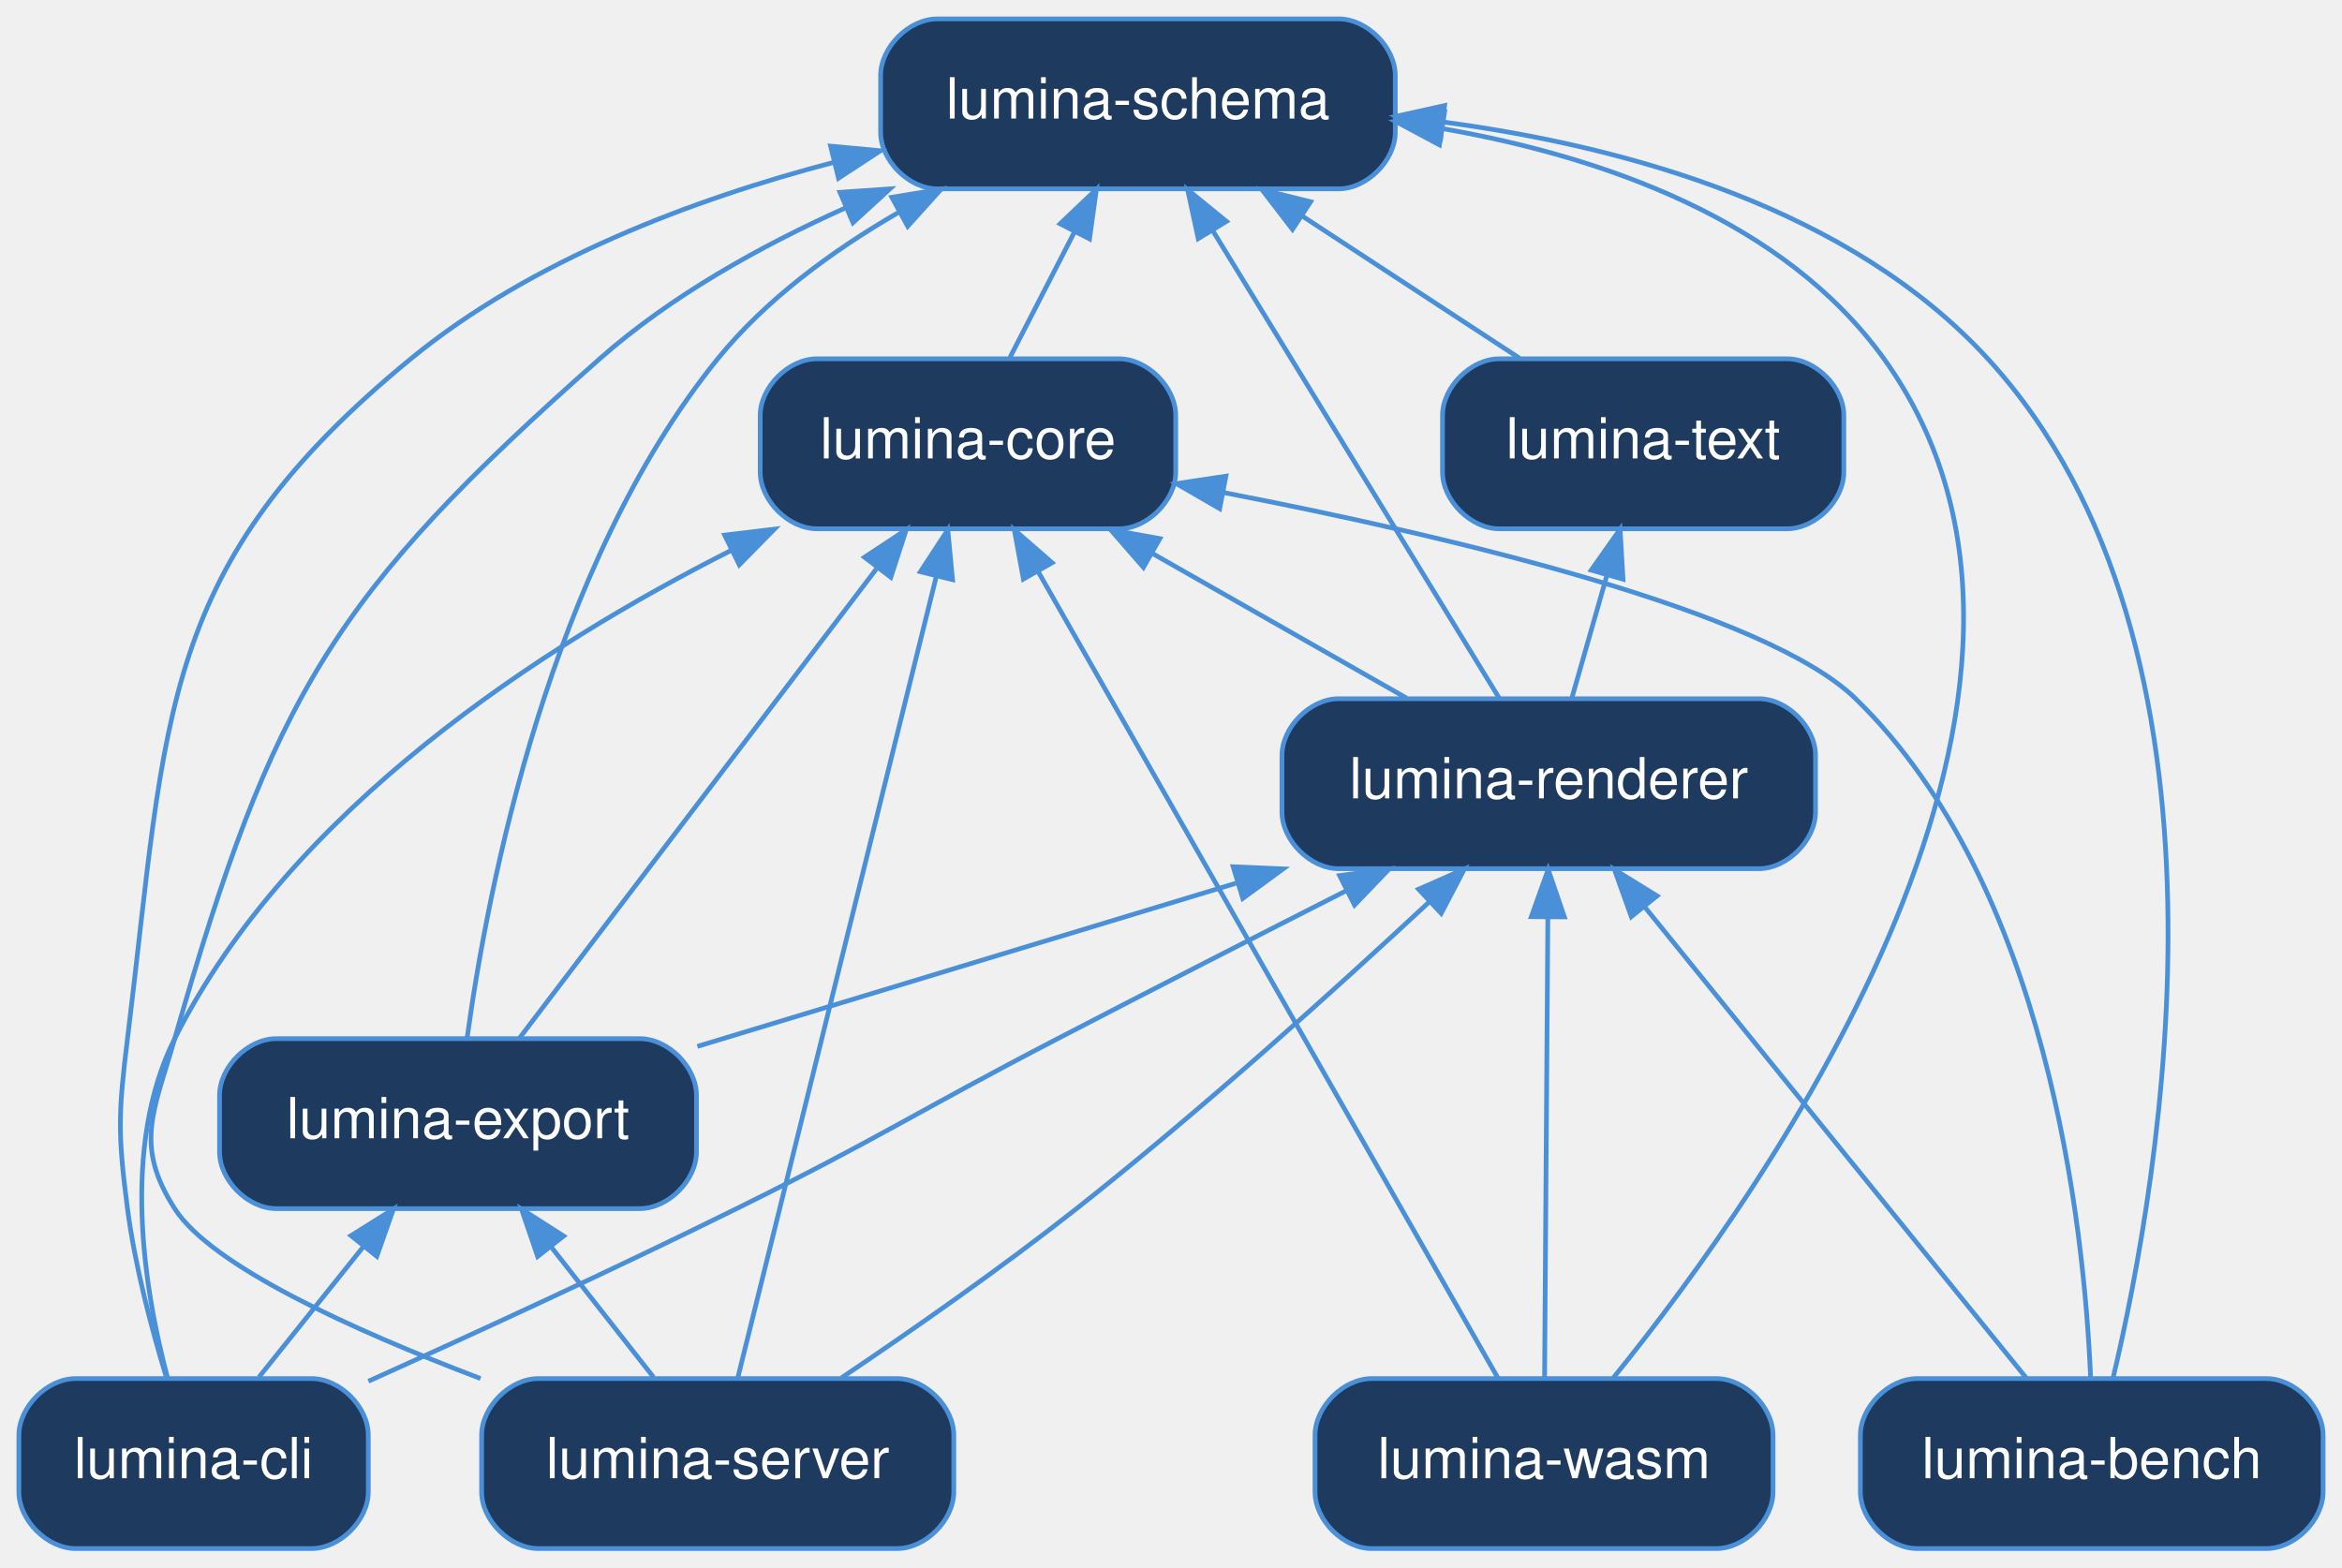
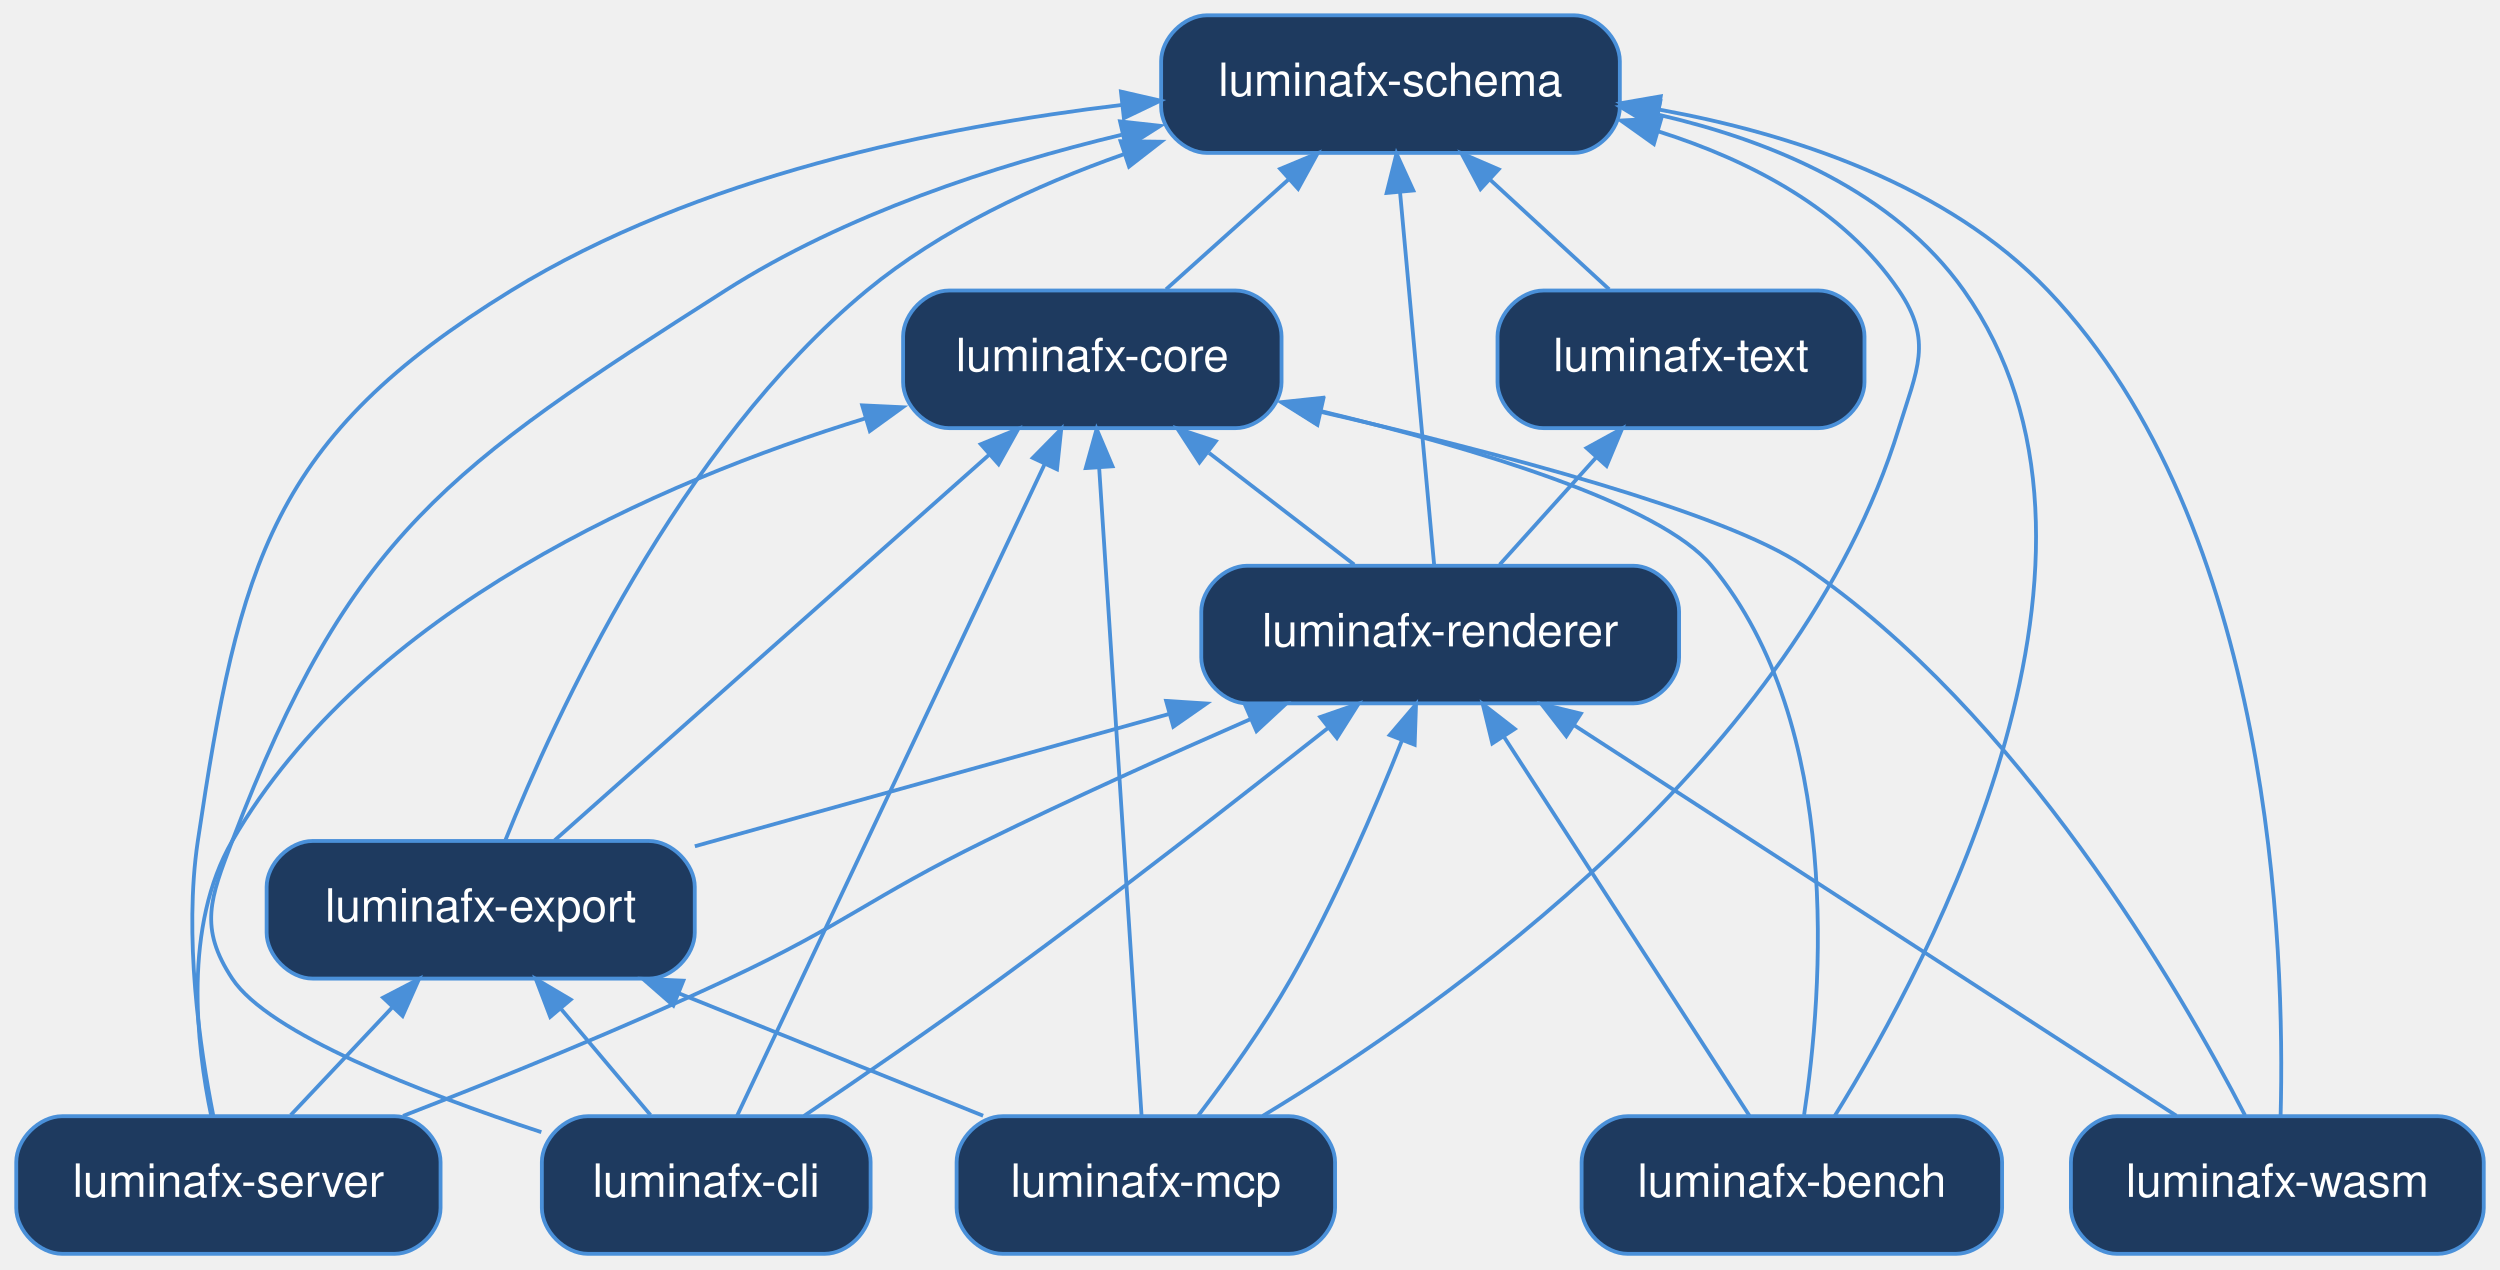
- <svg xmlns="http://www.w3.org/2000/svg" width="496pt" height="332pt" viewBox="0.00 0.00 496.00 332.00">
+ <svg xmlns="http://www.w3.org/2000/svg" width="654pt" height="332pt" viewBox="0.00 0.00 653.50 332.00">
  <g id="graph0" class="graph" transform="scale(1 1) rotate(0) translate(4 328)">
    <g id="node1" class="node">
-       <path fill="#1e3a5f" stroke="#4a90d9" d="M233,-252C233,-252 169,-252 169,-252 163,-252 157,-246 157,-240 157,-240 157,-228 157,-228 157,-222 163,-216 169,-216 169,-216 233,-216 233,-216 239,-216 245,-222 245,-228 245,-228 245,-240 245,-240 245,-246 239,-252 233,-252" />
-       <text text-anchor="middle" x="201" y="-230.9" font-family="Helvetica,sans-Serif" font-size="12.00" fill="white">lumina-core</text>
+       <path fill="#1e3a5f" stroke="#4a90d9" d="M319,-252C319,-252 244,-252 244,-252 238,-252 232,-246 232,-240 232,-240 232,-228 232,-228 232,-222 238,-216 244,-216 244,-216 319,-216 319,-216 325,-216 331,-222 331,-228 331,-228 331,-240 331,-240 331,-246 325,-252 319,-252" />
+       <text text-anchor="middle" x="281.5" y="-230.9" font-family="Helvetica,sans-Serif" font-size="12.00" fill="white">luminafx-core</text>
    </g>
    <g id="node2" class="node">
-       <path fill="#1e3a5f" stroke="#4a90d9" d="M279.5,-324C279.5,-324 194.5,-324 194.5,-324 188.5,-324 182.5,-318 182.5,-312 182.5,-312 182.5,-300 182.5,-300 182.5,-294 188.5,-288 194.5,-288 194.5,-288 279.5,-288 279.5,-288 285.5,-288 291.5,-294 291.5,-300 291.5,-300 291.5,-312 291.5,-312 291.5,-318 285.5,-324 279.5,-324" />
-       <text text-anchor="middle" x="237" y="-302.9" font-family="Helvetica,sans-Serif" font-size="12.00" fill="white">lumina-schema</text>
+       <path fill="#1e3a5f" stroke="#4a90d9" d="M407.5,-324C407.5,-324 311.5,-324 311.5,-324 305.5,-324 299.5,-318 299.5,-312 299.5,-312 299.5,-300 299.5,-300 299.5,-294 305.5,-288 311.5,-288 311.5,-288 407.5,-288 407.5,-288 413.5,-288 419.5,-294 419.5,-300 419.5,-300 419.5,-312 419.5,-312 419.5,-318 413.5,-324 407.5,-324" />
+       <text text-anchor="middle" x="359.5" y="-302.9" font-family="Helvetica,sans-Serif" font-size="12.00" fill="white">luminafx-schema</text>
    </g>
    <g id="edge1" class="edge">
-       <path fill="none" stroke="#4a90d9" d="M209.9,-252.3C214,-260.27 218.95,-269.9 223.49,-278.74" />
-       <polygon fill="#4a90d9" stroke="#4a90d9" points="220.52,-280.6 228.2,-287.9 226.74,-277.4 220.52,-280.6" />
+       <path fill="none" stroke="#4a90d9" d="M300.78,-252.3C310.42,-260.95 322.23,-271.55 332.73,-280.97" />
+       <polygon fill="#4a90d9" stroke="#4a90d9" points="330.66,-283.82 340.44,-287.9 335.34,-278.61 330.66,-283.82" />
    </g>
    <g id="node3" class="node">
-       <path fill="#1e3a5f" stroke="#4a90d9" d="M368.5,-180C368.5,-180 279.5,-180 279.5,-180 273.5,-180 267.5,-174 267.5,-168 267.5,-168 267.5,-156 267.5,-156 267.5,-150 273.5,-144 279.5,-144 279.5,-144 368.5,-144 368.5,-144 374.5,-144 380.5,-150 380.5,-156 380.5,-156 380.5,-168 380.5,-168 380.5,-174 374.5,-180 368.5,-180" />
-       <text text-anchor="middle" x="324" y="-158.9" font-family="Helvetica,sans-Serif" font-size="12.00" fill="white">lumina-renderer</text>
+       <path fill="#1e3a5f" stroke="#4a90d9" d="M423,-180C423,-180 322,-180 322,-180 316,-180 310,-174 310,-168 310,-168 310,-156 310,-156 310,-150 316,-144 322,-144 322,-144 423,-144 423,-144 429,-144 435,-150 435,-156 435,-156 435,-168 435,-168 435,-174 429,-180 423,-180" />
+       <text text-anchor="middle" x="372.5" y="-158.9" font-family="Helvetica,sans-Serif" font-size="12.00" fill="white">luminafx-renderer</text>
    </g>
    <g id="edge2" class="edge">
-       <path fill="none" stroke="#4a90d9" d="M293.91,-180.12C277.68,-189.36 257.46,-200.87 240.03,-210.79" />
-       <polygon fill="#4a90d9" stroke="#4a90d9" points="238.16,-207.82 231.2,-215.81 241.63,-213.91 238.16,-207.82" />
+       <path fill="none" stroke="#4a90d9" d="M350.01,-180.3C338.54,-189.12 324.44,-199.97 312.02,-209.53" />
+       <polygon fill="#4a90d9" stroke="#4a90d9" points="309.53,-207.02 303.74,-215.9 313.8,-212.57 309.53,-207.02" />
    </g>
    <g id="edge3" class="edge">
-       <path fill="none" stroke="#4a90d9" d="M313.51,-180.13C298.42,-204.76 270.48,-250.36 252.86,-279.12" />
-       <polygon fill="#4a90d9" stroke="#4a90d9" points="249.77,-277.46 247.53,-287.81 255.74,-281.11 249.77,-277.46" />
+       <path fill="none" stroke="#4a90d9" d="M370.93,-180.13C368.72,-204.33 364.65,-248.79 362.01,-277.61" />
+       <polygon fill="#4a90d9" stroke="#4a90d9" points="358.5,-277.53 361.07,-287.81 365.47,-278.17 358.5,-277.53" />
    </g>
    <g id="node4" class="node">
-       <path fill="#1e3a5f" stroke="#4a90d9" d="M374.5,-252C374.5,-252 313.5,-252 313.5,-252 307.5,-252 301.5,-246 301.5,-240 301.5,-240 301.5,-228 301.5,-228 301.5,-222 307.5,-216 313.5,-216 313.5,-216 374.5,-216 374.5,-216 380.5,-216 386.5,-222 386.5,-228 386.5,-228 386.5,-240 386.5,-240 386.5,-246 380.5,-252 374.5,-252" />
-       <text text-anchor="middle" x="344" y="-230.9" font-family="Helvetica,sans-Serif" font-size="12.00" fill="white">lumina-text</text>
+       <path fill="#1e3a5f" stroke="#4a90d9" d="M471.5,-252C471.5,-252 399.5,-252 399.5,-252 393.5,-252 387.5,-246 387.5,-240 387.5,-240 387.5,-228 387.5,-228 387.5,-222 393.5,-216 399.5,-216 399.5,-216 471.5,-216 471.5,-216 477.5,-216 483.5,-222 483.5,-228 483.5,-228 483.5,-240 483.5,-240 483.5,-246 477.5,-252 471.5,-252" />
+       <text text-anchor="middle" x="435.5" y="-230.9" font-family="Helvetica,sans-Serif" font-size="12.00" fill="white">luminafx-text</text>
    </g>
    <g id="edge4" class="edge">
-       <path fill="none" stroke="#4a90d9" d="M328.94,-180.3C331.17,-188.1 333.85,-197.49 336.33,-206.17" />
-       <polygon fill="#4a90d9" stroke="#4a90d9" points="333,-207.24 339.11,-215.9 339.73,-205.32 333,-207.24" />
+       <path fill="none" stroke="#4a90d9" d="M388.07,-180.3C395.7,-188.78 405.02,-199.14 413.38,-208.42" />
+       <polygon fill="#4a90d9" stroke="#4a90d9" points="410.81,-210.8 420.11,-215.9 416.02,-206.12 410.81,-210.8" />
    </g>
    <g id="edge5" class="edge">
-       <path fill="none" stroke="#4a90d9" d="M317.82,-252.12C303.96,-261.19 286.76,-272.45 271.79,-282.24" />
-       <polygon fill="#4a90d9" stroke="#4a90d9" points="269.73,-279.41 263.28,-287.81 273.56,-285.26 269.73,-279.41" />
+       <path fill="none" stroke="#4a90d9" d="M416.71,-252.3C407.33,-260.95 395.82,-271.55 385.59,-280.97" />
+       <polygon fill="#4a90d9" stroke="#4a90d9" points="383.05,-278.55 378.07,-287.9 387.8,-283.7 383.05,-278.55" />
    </g>
    <g id="node5" class="node">
-       <path fill="#1e3a5f" stroke="#4a90d9" d="M131.5,-108C131.5,-108 54.5,-108 54.5,-108 48.5,-108 42.5,-102 42.5,-96 42.5,-96 42.5,-84 42.5,-84 42.5,-78 48.5,-72 54.5,-72 54.5,-72 131.5,-72 131.5,-72 137.5,-72 143.5,-78 143.5,-84 143.5,-84 143.5,-96 143.5,-96 143.5,-102 137.5,-108 131.5,-108" />
-       <text text-anchor="middle" x="93" y="-86.9" font-family="Helvetica,sans-Serif" font-size="12.00" fill="white">lumina-export</text>
+       <path fill="#1e3a5f" stroke="#4a90d9" d="M165.5,-108C165.5,-108 77.5,-108 77.5,-108 71.5,-108 65.5,-102 65.5,-96 65.5,-96 65.5,-84 65.5,-84 65.5,-78 71.5,-72 77.5,-72 77.5,-72 165.5,-72 165.5,-72 171.5,-72 177.5,-78 177.5,-84 177.5,-84 177.5,-96 177.5,-96 177.5,-102 171.5,-108 165.5,-108" />
+       <text text-anchor="middle" x="121.5" y="-86.9" font-family="Helvetica,sans-Serif" font-size="12.00" fill="white">luminafx-export</text>
    </g>
    <g id="edge6" class="edge">
-       <path fill="none" stroke="#4a90d9" d="M106.03,-108.13C124.84,-132.86 159.75,-178.76 181.6,-207.49" />
-       <polygon fill="#4a90d9" stroke="#4a90d9" points="179.09,-209.97 187.93,-215.81 184.66,-205.73 179.09,-209.97" />
+       <path fill="none" stroke="#4a90d9" d="M140.8,-108.13C169.15,-133.29 222.17,-180.35 254.41,-208.96" />
+       <polygon fill="#4a90d9" stroke="#4a90d9" points="252.33,-211.79 262.13,-215.81 256.98,-206.56 252.33,-211.79" />
    </g>
    <g id="edge8" class="edge">
-       <path fill="none" stroke="#4a90d9" d="M94.93,-108.14C99.27,-139.77 112.37,-208.07 148,-252 158.22,-264.6 172.3,-274.91 186.23,-282.97" />
-       <polygon fill="#4a90d9" stroke="#4a90d9" points="184.88,-286.21 195.33,-287.94 188.24,-280.07 184.88,-286.21" />
+       <path fill="none" stroke="#4a90d9" d="M127.91,-108.09C140.92,-140.54 173.38,-211.47 222.5,-252 241.86,-267.98 266.59,-279.5 289.7,-287.64" />
+       <polygon fill="#4a90d9" stroke="#4a90d9" points="288.89,-291.06 299.48,-290.92 291.11,-284.42 288.89,-291.06" />
    </g>
    <g id="edge7" class="edge">
-       <path fill="none" stroke="#4a90d9" d="M143.69,-106.36C177.2,-116.51 221.46,-129.93 257.75,-140.92" />
-       <polygon fill="#4a90d9" stroke="#4a90d9" points="257.17,-144.41 267.75,-143.96 259.2,-137.71 257.17,-144.41" />
+       <path fill="none" stroke="#4a90d9" d="M177.52,-106.62C214.15,-116.84 262.31,-130.27 301.6,-141.23" />
+       <polygon fill="#4a90d9" stroke="#4a90d9" points="300.81,-144.64 311.38,-143.96 302.69,-137.9 300.81,-144.64" />
    </g>
    <g id="node6" class="node">
-       <path fill="#1e3a5f" stroke="#4a90d9" d="M186,-36C186,-36 110,-36 110,-36 104,-36 98,-30 98,-24 98,-24 98,-12 98,-12 98,-6 104,0 110,0 110,0 186,0 186,0 192,0 198,-6 198,-12 198,-12 198,-24 198,-24 198,-30 192,-36 186,-36" />
-       <text text-anchor="middle" x="148" y="-14.9" font-family="Helvetica,sans-Serif" font-size="12.00" fill="white">lumina-server</text>
+       <path fill="#1e3a5f" stroke="#4a90d9" d="M99,-36C99,-36 12,-36 12,-36 6,-36 0,-30 0,-24 0,-24 0,-12 0,-12 0,-6 6,0 12,0 12,0 99,0 99,0 105,0 111,-6 111,-12 111,-12 111,-24 111,-24 111,-30 105,-36 99,-36" />
+       <text text-anchor="middle" x="55.5" y="-14.9" font-family="Helvetica,sans-Serif" font-size="12.00" fill="white">luminafx-server</text>
    </g>
    <g id="edge9" class="edge">
-       <path fill="none" stroke="#4a90d9" d="M152.25,-36.15C161.43,-73.25 183.22,-161.19 194.29,-205.9" />
-       <polygon fill="#4a90d9" stroke="#4a90d9" points="190.93,-206.9 196.73,-215.77 197.73,-205.22 190.93,-206.9" />
+       <path fill="none" stroke="#4a90d9" d="M51.02,-36.03C47.05,-54.97 43.66,-85.8 56.5,-108 91.57,-168.63 168.05,-201.88 222.07,-218.54" />
+       <polygon fill="#4a90d9" stroke="#4a90d9" points="221.3,-221.96 231.89,-221.46 223.3,-215.25 221.3,-221.96" />
    </g>
    <g id="edge12" class="edge">
-       <path fill="none" stroke="#4a90d9" d="M97.76,-36.01C70.47,-46.38 40.73,-59.92 33,-72 24.37,-85.47 28.59,-92.62 33,-108 53.81,-180.55 66.44,-202.03 123,-252 138.04,-265.29 156.99,-275.87 175.09,-283.98" />
-       <polygon fill="#4a90d9" stroke="#4a90d9" points="173.89,-287.27 184.46,-287.99 176.65,-280.83 173.89,-287.27" />
+       <path fill="none" stroke="#4a90d9" d="M51.55,-36.13C47.98,-54.11 43.79,-83.14 47.5,-108 58.38,-180.84 66.76,-213.42 129.5,-252 177.89,-281.76 241.33,-294.83 289.32,-300.56" />
+       <polygon fill="#4a90d9" stroke="#4a90d9" points="288.99,-304.04 299.31,-301.67 289.76,-297.09 288.99,-304.04" />
    </g>
    <g id="edge11" class="edge">
-       <path fill="none" stroke="#4a90d9" d="M174.23,-36.17C189.13,-46.2 207.96,-59.34 224,-72 250.41,-92.85 278.94,-118.58 298.73,-137" />
-       <polygon fill="#4a90d9" stroke="#4a90d9" points="296.44,-139.65 306.13,-143.93 301.22,-134.54 296.44,-139.65" />
+       <path fill="none" stroke="#4a90d9" d="M101.19,-36.08C126.6,-45.93 158.63,-58.92 186.5,-72 217.1,-86.36 223.15,-93.11 253.5,-108 276.05,-119.06 301.43,-130.5 322.95,-139.91" />
+       <polygon fill="#4a90d9" stroke="#4a90d9" points="321.65,-143.16 332.22,-143.94 324.45,-136.74 321.65,-143.16" />
    </g>
    <g id="edge10" class="edge">
-       <path fill="none" stroke="#4a90d9" d="M134.4,-36.3C127.88,-44.61 119.93,-54.72 112.75,-63.86" />
-       <polygon fill="#4a90d9" stroke="#4a90d9" points="109.87,-61.87 106.44,-71.9 115.37,-66.19 109.87,-61.87" />
+       <path fill="none" stroke="#4a90d9" d="M71.81,-36.3C79.81,-44.78 89.57,-55.14 98.32,-64.42" />
+       <polygon fill="#4a90d9" stroke="#4a90d9" points="95.97,-67.02 105.37,-71.9 101.06,-62.22 95.97,-67.02" />
    </g>
    <g id="node7" class="node">
-       <path fill="#1e3a5f" stroke="#4a90d9" d="M359.5,-36C359.5,-36 286.5,-36 286.5,-36 280.5,-36 274.5,-30 274.5,-24 274.5,-24 274.5,-12 274.5,-12 274.5,-6 280.5,0 286.5,0 286.5,0 359.5,0 359.5,0 365.5,0 371.5,-6 371.5,-12 371.5,-12 371.5,-24 371.5,-24 371.5,-30 365.5,-36 359.5,-36" />
-       <text text-anchor="middle" x="323" y="-14.9" font-family="Helvetica,sans-Serif" font-size="12.00" fill="white">lumina-wasm</text>
+       <path fill="#1e3a5f" stroke="#4a90d9" d="M333,-36C333,-36 258,-36 258,-36 252,-36 246,-30 246,-24 246,-24 246,-12 246,-12 246,-6 252,0 258,0 258,0 333,0 333,0 339,0 345,-6 345,-12 345,-12 345,-24 345,-24 345,-30 339,-36 333,-36" />
+       <text text-anchor="middle" x="295.5" y="-14.9" font-family="Helvetica,sans-Serif" font-size="12.00" fill="white">luminafx-mcp</text>
    </g>
    <g id="edge13" class="edge">
-       <path fill="none" stroke="#4a90d9" d="M313.22,-36.15C291.9,-73.56 241.09,-162.68 215.81,-207.02" />
-       <polygon fill="#4a90d9" stroke="#4a90d9" points="212.74,-205.35 210.82,-215.77 218.82,-208.81 212.74,-205.35" />
+       <path fill="none" stroke="#4a90d9" d="M294.38,-36.15C291.96,-73.17 286.22,-160.82 283.29,-205.61" />
+       <polygon fill="#4a90d9" stroke="#4a90d9" points="279.79,-205.56 282.63,-215.77 286.77,-206.02 279.79,-205.56" />
+     </g>
+     <g id="edge16" class="edge">
+       <path fill="none" stroke="#4a90d9" d="M326.08,-36.08C374.52,-65.34 466.09,-130.25 492.5,-216 497.21,-231.29 501.48,-238.76 492.5,-252 478.1,-273.25 453.67,-285.98 429.65,-293.6" />
+       <polygon fill="#4a90d9" stroke="#4a90d9" points="428.4,-290.32 419.77,-296.47 430.35,-297.04 428.4,-290.32" />
    </g>
    <g id="edge15" class="edge">
-       <path fill="none" stroke="#4a90d9" d="M337.68,-36.16C370.87,-77.12 445.06,-182.4 395,-252 373.79,-281.48 335.4,-294.79 301.77,-300.71" />
-       <polygon fill="#4a90d9" stroke="#4a90d9" points="300.85,-297.31 291.51,-302.31 301.93,-304.22 300.85,-297.31" />
+       <path fill="none" stroke="#4a90d9" d="M309.12,-36.05C316.83,-46.16 326.33,-59.41 333.5,-72 344.98,-92.16 355.38,-116.35 362.55,-134.42" />
+       <polygon fill="#4a90d9" stroke="#4a90d9" points="359.3,-135.71 366.18,-143.76 365.82,-133.17 359.3,-135.71" />
    </g>
    <g id="edge14" class="edge">
-       <path fill="none" stroke="#4a90d9" d="M323.12,-36.13C323.29,-60.33 323.6,-104.79 323.81,-133.61" />
-       <polygon fill="#4a90d9" stroke="#4a90d9" points="320.31,-133.84 323.88,-143.81 327.31,-133.79 320.31,-133.84" />
+       <path fill="none" stroke="#4a90d9" d="M252.93,-36.12C228.94,-45.78 198.77,-57.91 173.4,-68.12" />
+       <polygon fill="#4a90d9" stroke="#4a90d9" points="171.9,-64.95 163.93,-71.93 174.51,-71.45 171.9,-64.95" />
    </g>
    <g id="node8" class="node">
-       <path fill="#1e3a5f" stroke="#4a90d9" d="M476,-36C476,-36 402,-36 402,-36 396,-36 390,-30 390,-24 390,-24 390,-12 390,-12 390,-6 396,0 402,0 402,0 476,0 476,0 482,0 488,-6 488,-12 488,-12 488,-24 488,-24 488,-30 482,-36 476,-36" />
-       <text text-anchor="middle" x="439" y="-14.9" font-family="Helvetica,sans-Serif" font-size="12.00" fill="white">lumina-bench</text>
+       <path fill="#1e3a5f" stroke="#4a90d9" d="M633.5,-36C633.5,-36 549.5,-36 549.5,-36 543.5,-36 537.5,-30 537.5,-24 537.5,-24 537.5,-12 537.5,-12 537.5,-6 543.5,0 549.5,0 549.5,0 633.5,0 633.5,0 639.5,0 645.5,-6 645.5,-12 645.5,-12 645.5,-24 645.5,-24 645.5,-30 639.5,-36 633.5,-36" />
+       <text text-anchor="middle" x="591.5" y="-14.9" font-family="Helvetica,sans-Serif" font-size="12.00" fill="white">luminafx-wasm</text>
    </g>
-     <g id="edge16" class="edge">
-       <path fill="none" stroke="#4a90d9" d="M438.77,-36.04C437.38,-68.72 429.57,-140.48 389,-180 369.95,-198.56 303.67,-214.27 255.19,-223.66" />
-       <polygon fill="#4a90d9" stroke="#4a90d9" points="254.31,-220.26 245.14,-225.56 255.62,-227.14 254.31,-220.26" />
+     <g id="edge17" class="edge">
+       <path fill="none" stroke="#4a90d9" d="M583.04,-36.25C565.93,-69.3 524,-141.68 467.5,-180 446.85,-194 387.51,-209.61 341.34,-220.24" />
+       <polygon fill="#4a90d9" stroke="#4a90d9" points="340.39,-216.86 331.42,-222.49 341.94,-223.69 340.39,-216.86" />
+     </g>
+     <g id="edge19" class="edge">
+       <path fill="none" stroke="#4a90d9" d="M592.36,-36.3C593.5,-79 590.33,-190.35 531.5,-252 505.19,-279.57 464.91,-292.9 429.94,-299.3" />
+       <polygon fill="#4a90d9" stroke="#4a90d9" points="429.05,-295.9 419.76,-301 430.2,-302.81 429.05,-295.9" />
    </g>
    <g id="edge18" class="edge">
-       <path fill="none" stroke="#4a90d9" d="M443.5,-36.06C453.62,-78.66 473.12,-190.73 417,-252 387.81,-283.86 340.55,-296.94 301.77,-302.14" />
-       <polygon fill="#4a90d9" stroke="#4a90d9" points="301.11,-298.69 291.6,-303.35 301.94,-305.64 301.11,-298.69" />
-     </g>
-     <g id="edge17" class="edge">
-       <path fill="none" stroke="#4a90d9" d="M425.13,-36.13C405.01,-60.97 367.61,-107.15 344.36,-135.86" />
-       <polygon fill="#4a90d9" stroke="#4a90d9" points="341.49,-133.84 337.92,-143.81 346.93,-138.24 341.49,-133.84" />
+       <path fill="none" stroke="#4a90d9" d="M565.08,-36.13C525.7,-61.66 451.55,-109.75 407.63,-138.22" />
+       <polygon fill="#4a90d9" stroke="#4a90d9" points="405.5,-135.43 399.01,-143.81 409.3,-141.31 405.5,-135.43" />
    </g>
    <g id="node9" class="node">
-       <path fill="#1e3a5f" stroke="#4a90d9" d="M62,-36C62,-36 12,-36 12,-36 6,-36 0,-30 0,-24 0,-24 0,-12 0,-12 0,-6 6,0 12,0 12,0 62,0 62,0 68,0 74,-6 74,-12 74,-12 74,-24 74,-24 74,-30 68,-36 62,-36" />
-       <text text-anchor="middle" x="37" y="-14.9" font-family="Helvetica,sans-Serif" font-size="12.00" fill="white">lumina-cli</text>
+       <path fill="#1e3a5f" stroke="#4a90d9" d="M507.5,-36C507.5,-36 421.5,-36 421.5,-36 415.5,-36 409.5,-30 409.5,-24 409.5,-24 409.5,-12 409.5,-12 409.5,-6 415.5,0 421.5,0 421.5,0 507.5,0 507.5,0 513.5,0 519.5,-6 519.5,-12 519.5,-12 519.5,-24 519.5,-24 519.5,-30 513.5,-36 507.5,-36" />
+       <text text-anchor="middle" x="464.5" y="-14.9" font-family="Helvetica,sans-Serif" font-size="12.00" fill="white">luminafx-bench</text>
    </g>
-     <g id="edge19" class="edge">
-       <path fill="none" stroke="#4a90d9" d="M31.5,-36.1C26.52,-54.82 21.54,-85.2 33,-108 57.45,-156.67 110.83,-191.19 150.9,-211.45" />
-       <polygon fill="#4a90d9" stroke="#4a90d9" points="149.48,-214.65 160,-215.92 152.57,-208.37 149.48,-214.65" />
+     <g id="edge20" class="edge">
+       <path fill="none" stroke="#4a90d9" d="M467.7,-36.34C472.58,-68.6 478.04,-138.33 443.5,-180 430.07,-196.21 381.53,-210.77 341.06,-220.51" />
+       <polygon fill="#4a90d9" stroke="#4a90d9" points="340.17,-217.12 331.23,-222.82 341.77,-223.94 340.17,-217.12" />
    </g>
    <g id="edge22" class="edge">
-       <path fill="none" stroke="#4a90d9" d="M31.18,-36.44C28.07,-46.67 24.57,-59.92 23,-72 20.94,-87.87 21.05,-92.12 23,-108 31.47,-176.81 29.4,-208.02 83,-252 108.53,-272.95 142.82,-285.81 172.56,-293.61" />
-       <polygon fill="#4a90d9" stroke="#4a90d9" points="171.91,-297.05 182.46,-296.07 173.59,-290.26 171.91,-297.05" />
+       <path fill="none" stroke="#4a90d9" d="M475.7,-36.05C501.2,-77.22 557.79,-183.72 509.5,-252 491.23,-277.83 459.28,-291.16 429.54,-298" />
+       <polygon fill="#4a90d9" stroke="#4a90d9" points="428.64,-294.61 419.57,-300.08 430.07,-301.46 428.64,-294.61" />
    </g>
    <g id="edge21" class="edge">
-       <path fill="none" stroke="#4a90d9" d="M74.02,-35.44C96.68,-45.65 126.19,-59.23 152,-72 182.65,-87.16 189.65,-92.24 220,-108 240.09,-118.44 262.45,-129.86 281.28,-139.42" />
-       <polygon fill="#4a90d9" stroke="#4a90d9" points="279.71,-142.54 290.21,-143.95 282.87,-136.3 279.71,-142.54" />
+       <path fill="none" stroke="#4a90d9" d="M453.4,-36.13C437.45,-60.76 407.9,-106.36 389.27,-135.12" />
+       <polygon fill="#4a90d9" stroke="#4a90d9" points="386.14,-133.52 383.64,-143.81 392.01,-137.32 386.14,-133.52" />
    </g>
-     <g id="edge20" class="edge">
-       <path fill="none" stroke="#4a90d9" d="M50.84,-36.3C57.49,-44.61 65.58,-54.72 72.89,-63.86" />
-       <polygon fill="#4a90d9" stroke="#4a90d9" points="70.34,-66.27 79.32,-71.9 75.8,-61.9 70.34,-66.27" />
+     <g id="node10" class="node">
+       <path fill="#1e3a5f" stroke="#4a90d9" d="M211.5,-36C211.5,-36 149.5,-36 149.5,-36 143.5,-36 137.5,-30 137.5,-24 137.5,-24 137.5,-12 137.5,-12 137.5,-6 143.5,0 149.5,0 149.5,0 211.5,0 211.5,0 217.5,0 223.5,-6 223.5,-12 223.5,-12 223.5,-24 223.5,-24 223.5,-30 217.5,-36 211.5,-36" />
+       <text text-anchor="middle" x="180.5" y="-14.9" font-family="Helvetica,sans-Serif" font-size="12.00" fill="white">luminafx-cli</text>
+     </g>
+     <g id="edge23" class="edge">
+       <path fill="none" stroke="#4a90d9" d="M188.59,-36.15C206.18,-73.4 247.96,-161.93 268.97,-206.46" />
+       <polygon fill="#4a90d9" stroke="#4a90d9" points="265.93,-208.22 273.37,-215.77 272.26,-205.23 265.93,-208.22" />
+     </g>
+     <g id="edge26" class="edge">
+       <path fill="none" stroke="#4a90d9" d="M137.36,-31.83C105.46,-42.3 65.98,-57.64 56.5,-72 47.69,-85.35 50.79,-93.06 56.5,-108 87.19,-188.26 113.07,-205.78 185.5,-252 216.74,-271.94 255.91,-284.73 289.17,-292.74" />
+       <polygon fill="#4a90d9" stroke="#4a90d9" points="288.75,-296.24 299.28,-295.08 290.33,-289.42 288.75,-296.24" />
+     </g>
+     <g id="edge25" class="edge">
+       <path fill="none" stroke="#4a90d9" d="M206.07,-36.07C221.17,-46.29 240.59,-59.65 257.5,-72 287.1,-93.61 320.11,-119.33 343.14,-137.55" />
+       <polygon fill="#4a90d9" stroke="#4a90d9" points="341.14,-140.43 351.15,-143.91 345.49,-134.95 341.14,-140.43" />
+     </g>
+     <g id="edge24" class="edge">
+       <path fill="none" stroke="#4a90d9" d="M165.92,-36.3C158.84,-44.7 150.22,-54.93 142.45,-64.14" />
+       <polygon fill="#4a90d9" stroke="#4a90d9" points="139.69,-61.99 135.92,-71.9 145.04,-66.51 139.69,-61.99" />
    </g>
  </g>
</svg>
